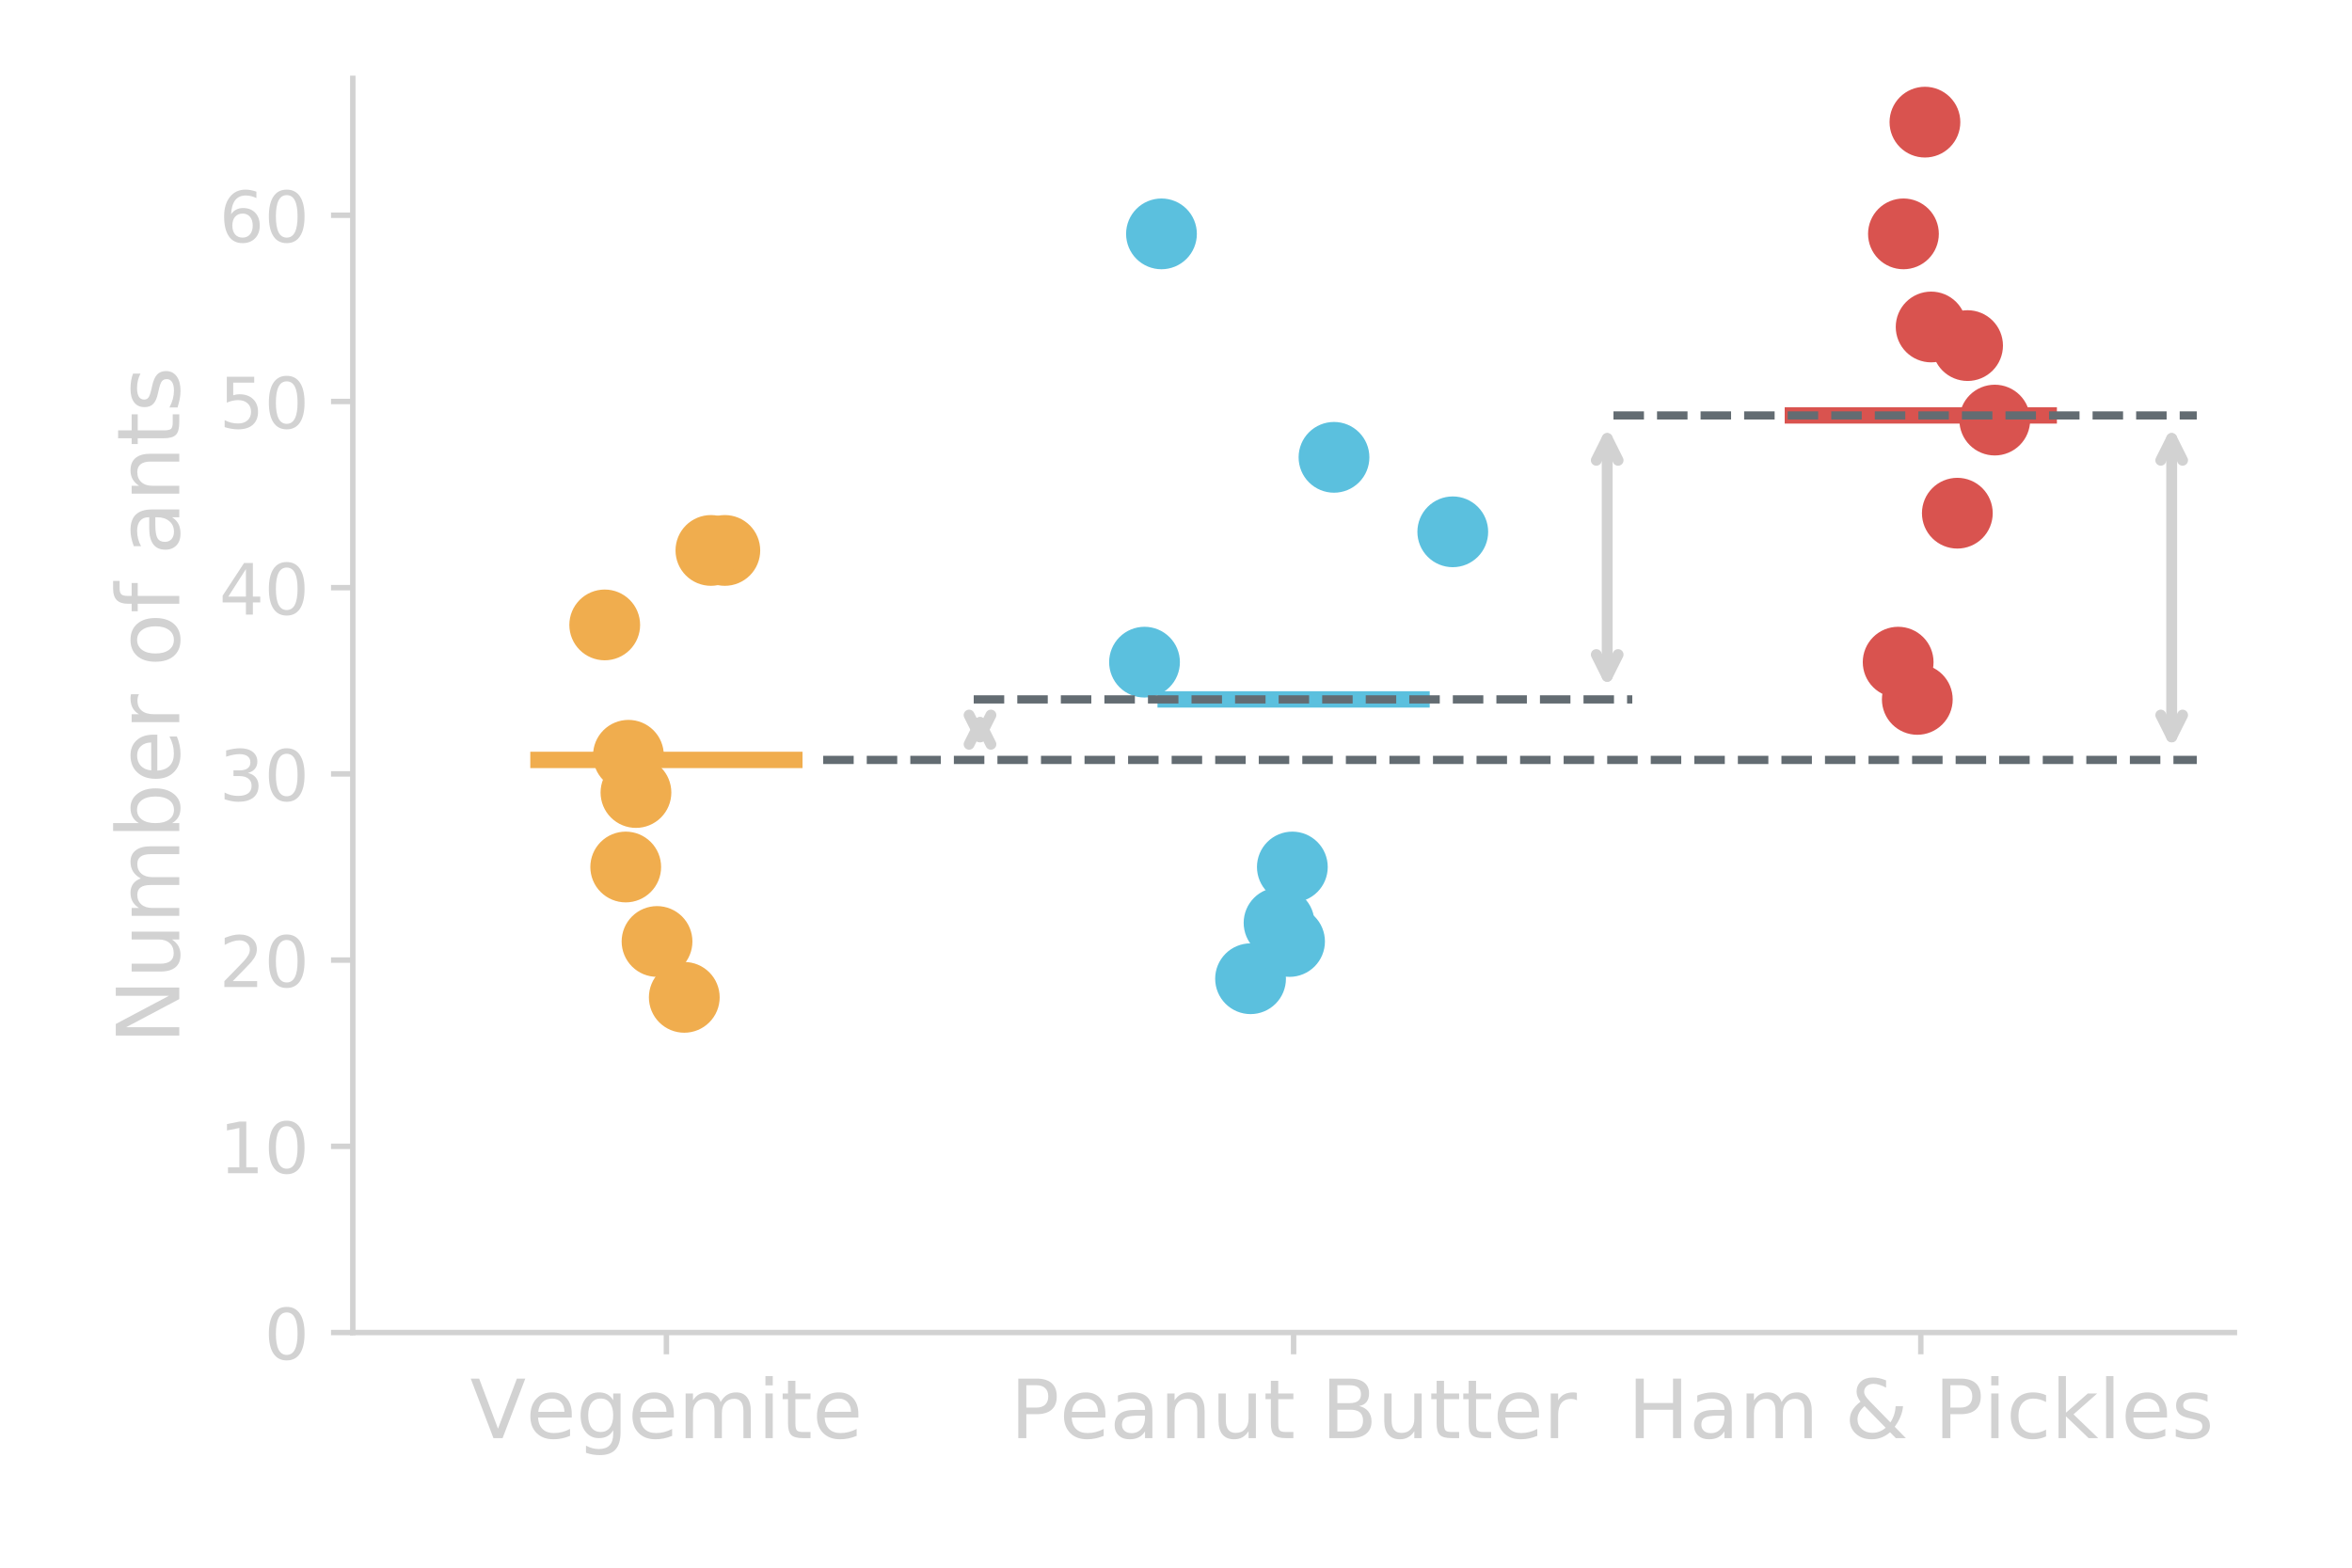
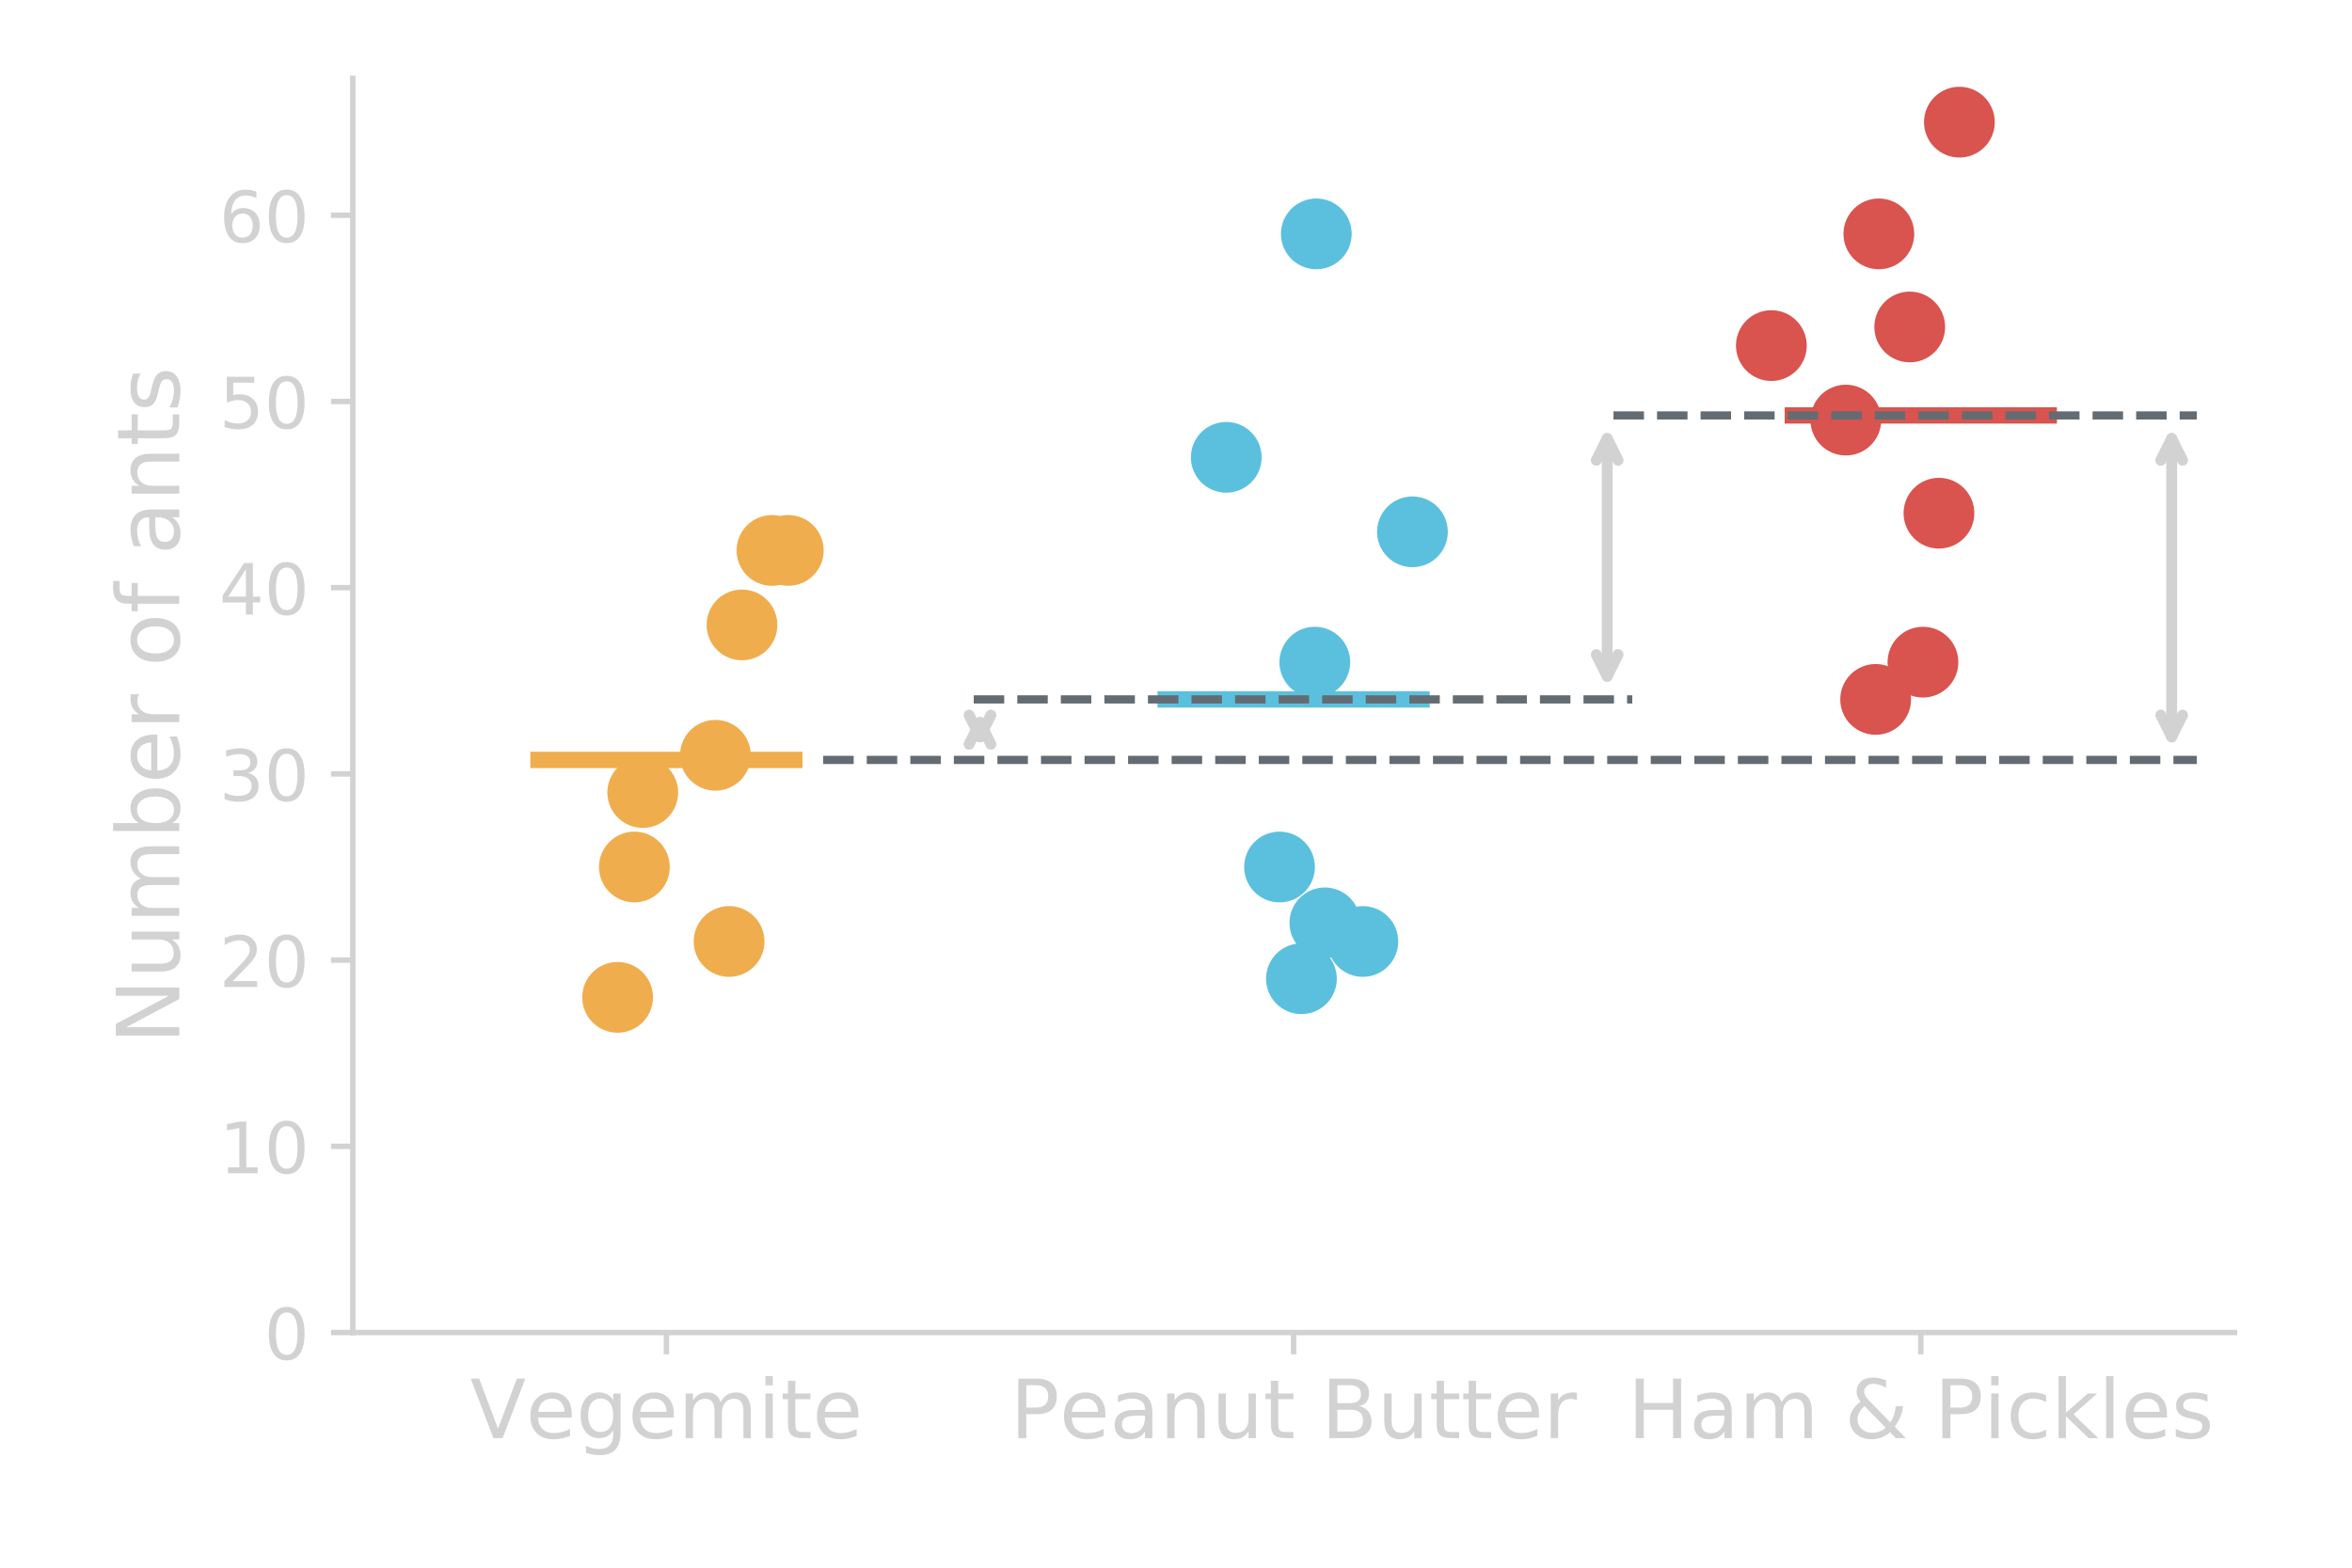
<svg xmlns="http://www.w3.org/2000/svg" xmlns:xlink="http://www.w3.org/1999/xlink" height="288pt" version="1.1" viewBox="0 0 432 288" width="432pt">
  <defs>
    <style type="text/css">
*{stroke-linecap:butt;stroke-linejoin:round;}
  </style>
  </defs>
  <g id="figure_1">
    <g id="patch_1">
      <path d="M 0 288  L 432 288  L 432 0  L 0 0  z " style="fill:none;" />
    </g>
    <g id="axes_1">
      <g id="patch_2">
        <path d="M 64.8 244.8  L 410.4 244.8  L 410.4 14.4  L 64.8 14.4  z " style="fill:none;" />
      </g>
      <g id="matplotlib.axis_1">
        <g id="xtick_1">
          <g id="line2d_1">
            <defs>
-               <path d="M 0 0  L 0 4  " id="m884d259390" style="stroke:#d2d2d2;" />
-             </defs>
-             <g>
-               <use style="fill:#d2d2d2;stroke:#d2d2d2;" x="122.4" xlink:href="#m884d259390" y="244.8" />
+               <path d="M 0 0  L 0 4  " id="m0ce3a9a6aa" style="stroke:#d2d2d2;" />
+             </defs>
+             <g>
+               <use style="fill:#d2d2d2;stroke:#d2d2d2;" x="122.4" xlink:href="#m0ce3a9a6aa" y="244.8" />
            </g>
          </g>
          <g id="text_1">
            <defs>
              <path d="M 28.609 0  L 0.781 72.906  L 11.078 72.906  L 34.188 11.531  L 57.328 72.906  L 67.578 72.906  L 39.797 0  z " id="DejaVuSans-56" />
              <path d="M 56.203 29.594  L 56.203 25.203  L 14.891 25.203  Q 15.484 15.922 20.484 11.062  Q 25.484 6.203 34.422 6.203  Q 39.594 6.203 44.453 7.469  Q 49.312 8.734 54.109 11.281  L 54.109 2.781  Q 49.266 0.734 44.188 -0.344  Q 39.109 -1.422 33.891 -1.422  Q 20.797 -1.422 13.156 6.188  Q 5.516 13.812 5.516 26.812  Q 5.516 40.234 12.766 48.109  Q 20.016 56 32.328 56  Q 43.359 56 49.781 48.891  Q 56.203 41.797 56.203 29.594  M 47.219 32.234  Q 47.125 39.594 43.094 43.984  Q 39.062 48.391 32.422 48.391  Q 24.906 48.391 20.391 44.141  Q 15.875 39.891 15.188 32.172  z " id="DejaVuSans-65" />
              <path d="M 45.406 27.984  Q 45.406 37.75 41.375 43.109  Q 37.359 48.484 30.078 48.484  Q 22.859 48.484 18.828 43.109  Q 14.797 37.75 14.797 27.984  Q 14.797 18.266 18.828 12.891  Q 22.859 7.516 30.078 7.516  Q 37.359 7.516 41.375 12.891  Q 45.406 18.266 45.406 27.984  M 54.391 6.781  Q 54.391 -7.172 48.188 -13.984  Q 42 -20.797 29.203 -20.797  Q 24.469 -20.797 20.266 -20.094  Q 16.062 -19.391 12.109 -17.922  L 12.109 -9.188  Q 16.062 -11.328 19.922 -12.344  Q 23.781 -13.375 27.781 -13.375  Q 36.625 -13.375 41.016 -8.766  Q 45.406 -4.156 45.406 5.172  L 45.406 9.625  Q 42.625 4.781 38.281 2.391  Q 33.938 0 27.875 0  Q 17.828 0 11.672 7.656  Q 5.516 15.328 5.516 27.984  Q 5.516 40.672 11.672 48.328  Q 17.828 56 27.875 56  Q 33.938 56 38.281 53.609  Q 42.625 51.219 45.406 46.391  L 45.406 54.688  L 54.391 54.688  z " id="DejaVuSans-67" />
              <path d="M 52 44.188  Q 55.375 50.25 60.062 53.125  Q 64.75 56 71.094 56  Q 79.641 56 84.281 50.016  Q 88.922 44.047 88.922 33.016  L 88.922 0  L 79.891 0  L 79.891 32.719  Q 79.891 40.578 77.094 44.375  Q 74.312 48.188 68.609 48.188  Q 61.625 48.188 57.562 43.547  Q 53.516 38.922 53.516 30.906  L 53.516 0  L 44.484 0  L 44.484 32.719  Q 44.484 40.625 41.703 44.406  Q 38.922 48.188 33.109 48.188  Q 26.219 48.188 22.156 43.531  Q 18.109 38.875 18.109 30.906  L 18.109 0  L 9.078 0  L 9.078 54.688  L 18.109 54.688  L 18.109 46.188  Q 21.188 51.219 25.484 53.609  Q 29.781 56 35.688 56  Q 41.656 56 45.828 52.969  Q 50 49.953 52 44.188  " id="DejaVuSans-6d" />
              <path d="M 9.422 54.688  L 18.406 54.688  L 18.406 0  L 9.422 0  z M 9.422 75.984  L 18.406 75.984  L 18.406 64.594  L 9.422 64.594  z " id="DejaVuSans-69" />
              <path d="M 18.312 70.219  L 18.312 54.688  L 36.812 54.688  L 36.812 47.703  L 18.312 47.703  L 18.312 18.016  Q 18.312 11.328 20.141 9.422  Q 21.969 7.516 27.594 7.516  L 36.812 7.516  L 36.812 0  L 27.594 0  Q 17.188 0 13.234 3.875  Q 9.281 7.766 9.281 18.016  L 9.281 47.703  L 2.688 47.703  L 2.688 54.688  L 9.281 54.688  L 9.281 70.219  z " id="DejaVuSans-74" />
            </defs>
            <g style="fill:#d2d2d2;" transform="translate(86.34258 264.1977)scale(0.15 -0.15)">
              <use xlink:href="#DejaVuSans-56" />
              <use x="68.299" xlink:href="#DejaVuSans-65" />
              <use x="129.822" xlink:href="#DejaVuSans-67" />
              <use x="193.299" xlink:href="#DejaVuSans-65" />
              <use x="254.822" xlink:href="#DejaVuSans-6d" />
              <use x="352.234" xlink:href="#DejaVuSans-69" />
              <use x="380.018" xlink:href="#DejaVuSans-74" />
              <use x="419.227" xlink:href="#DejaVuSans-65" />
            </g>
          </g>
        </g>
        <g id="xtick_2">
          <g id="line2d_2">
            <g>
-               <use style="fill:#d2d2d2;stroke:#d2d2d2;" x="237.6" xlink:href="#m884d259390" y="244.8" />
+               <use style="fill:#d2d2d2;stroke:#d2d2d2;" x="237.6" xlink:href="#m0ce3a9a6aa" y="244.8" />
            </g>
          </g>
          <g id="text_2">
            <defs>
              <path d="M 19.672 64.797  L 19.672 37.406  L 32.078 37.406  Q 38.969 37.406 42.719 40.969  Q 46.484 44.531 46.484 51.125  Q 46.484 57.672 42.719 61.234  Q 38.969 64.797 32.078 64.797  z M 9.812 72.906  L 32.078 72.906  Q 44.344 72.906 50.609 67.359  Q 56.891 61.812 56.891 51.125  Q 56.891 40.328 50.609 34.812  Q 44.344 29.297 32.078 29.297  L 19.672 29.297  L 19.672 0  L 9.812 0  z " id="DejaVuSans-50" />
              <path d="M 34.281 27.484  Q 23.391 27.484 19.188 25  Q 14.984 22.516 14.984 16.5  Q 14.984 11.719 18.141 8.906  Q 21.297 6.109 26.703 6.109  Q 34.188 6.109 38.703 11.406  Q 43.219 16.703 43.219 25.484  L 43.219 27.484  z M 52.203 31.203  L 52.203 0  L 43.219 0  L 43.219 8.297  Q 40.141 3.328 35.547 0.953  Q 30.953 -1.422 24.312 -1.422  Q 15.922 -1.422 10.953 3.297  Q 6 8.016 6 15.922  Q 6 25.141 12.172 29.828  Q 18.359 34.516 30.609 34.516  L 43.219 34.516  L 43.219 35.406  Q 43.219 41.609 39.141 45  Q 35.062 48.391 27.688 48.391  Q 23 48.391 18.547 47.266  Q 14.109 46.141 10.016 43.891  L 10.016 52.203  Q 14.938 54.109 19.578 55.047  Q 24.219 56 28.609 56  Q 40.484 56 46.344 49.844  Q 52.203 43.703 52.203 31.203  " id="DejaVuSans-61" />
              <path d="M 54.891 33.016  L 54.891 0  L 45.906 0  L 45.906 32.719  Q 45.906 40.484 42.875 44.328  Q 39.844 48.188 33.797 48.188  Q 26.516 48.188 22.312 43.547  Q 18.109 38.922 18.109 30.906  L 18.109 0  L 9.078 0  L 9.078 54.688  L 18.109 54.688  L 18.109 46.188  Q 21.344 51.125 25.703 53.562  Q 30.078 56 35.797 56  Q 45.219 56 50.047 50.172  Q 54.891 44.344 54.891 33.016  " id="DejaVuSans-6e" />
              <path d="M 8.5 21.578  L 8.5 54.688  L 17.484 54.688  L 17.484 21.922  Q 17.484 14.156 20.5 10.266  Q 23.531 6.391 29.594 6.391  Q 36.859 6.391 41.078 11.031  Q 45.312 15.672 45.312 23.688  L 45.312 54.688  L 54.297 54.688  L 54.297 0  L 45.312 0  L 45.312 8.406  Q 42.047 3.422 37.719 1  Q 33.406 -1.422 27.688 -1.422  Q 18.266 -1.422 13.375 4.438  Q 8.5 10.297 8.5 21.578  M 31.109 56  z " id="DejaVuSans-75" />
              <path id="DejaVuSans-20" />
              <path d="M 19.672 34.812  L 19.672 8.109  L 35.5 8.109  Q 43.453 8.109 47.281 11.406  Q 51.125 14.703 51.125 21.484  Q 51.125 28.328 47.281 31.562  Q 43.453 34.812 35.5 34.812  z M 19.672 64.797  L 19.672 42.828  L 34.281 42.828  Q 41.5 42.828 45.031 45.531  Q 48.578 48.25 48.578 53.812  Q 48.578 59.328 45.031 62.062  Q 41.5 64.797 34.281 64.797  z M 9.812 72.906  L 35.016 72.906  Q 46.297 72.906 52.391 68.219  Q 58.5 63.531 58.5 54.891  Q 58.5 48.188 55.375 44.234  Q 52.25 40.281 46.188 39.312  Q 53.469 37.75 57.5 32.781  Q 61.531 27.828 61.531 20.406  Q 61.531 10.641 54.891 5.312  Q 48.25 0 35.984 0  L 9.812 0  z " id="DejaVuSans-42" />
              <path d="M 41.109 46.297  Q 39.594 47.172 37.812 47.578  Q 36.031 48 33.891 48  Q 26.266 48 22.188 43.047  Q 18.109 38.094 18.109 28.812  L 18.109 0  L 9.078 0  L 9.078 54.688  L 18.109 54.688  L 18.109 46.188  Q 20.953 51.172 25.484 53.578  Q 30.031 56 36.531 56  Q 37.453 56 38.578 55.875  Q 39.703 55.766 41.062 55.516  z " id="DejaVuSans-72" />
            </defs>
            <g style="fill:#d2d2d2;" transform="translate(185.5629 264.1977)scale(0.15 -0.15)">
              <use xlink:href="#DejaVuSans-50" />
              <use x="60.256" xlink:href="#DejaVuSans-65" />
              <use x="121.779" xlink:href="#DejaVuSans-61" />
              <use x="183.059" xlink:href="#DejaVuSans-6e" />
              <use x="246.438" xlink:href="#DejaVuSans-75" />
              <use x="309.816" xlink:href="#DejaVuSans-74" />
              <use x="349.025" xlink:href="#DejaVuSans-20" />
              <use x="380.812" xlink:href="#DejaVuSans-42" />
              <use x="449.416" xlink:href="#DejaVuSans-75" />
              <use x="512.795" xlink:href="#DejaVuSans-74" />
              <use x="552.004" xlink:href="#DejaVuSans-74" />
              <use x="591.213" xlink:href="#DejaVuSans-65" />
              <use x="652.736" xlink:href="#DejaVuSans-72" />
            </g>
          </g>
        </g>
        <g id="xtick_3">
          <g id="line2d_3">
            <g>
-               <use style="fill:#d2d2d2;stroke:#d2d2d2;" x="352.8" xlink:href="#m884d259390" y="244.8" />
+               <use style="fill:#d2d2d2;stroke:#d2d2d2;" x="352.8" xlink:href="#m0ce3a9a6aa" y="244.8" />
            </g>
          </g>
          <g id="text_3">
            <defs>
              <path d="M 9.812 72.906  L 19.672 72.906  L 19.672 43.016  L 55.516 43.016  L 55.516 72.906  L 65.375 72.906  L 65.375 0  L 55.516 0  L 55.516 34.719  L 19.672 34.719  L 19.672 0  L 9.812 0  z " id="DejaVuSans-48" />
              <path d="M 24.312 39.203  Q 19.875 35.25 17.797 31.312  Q 15.719 27.391 15.719 23.094  Q 15.719 15.969 20.891 11.234  Q 26.078 6.5 33.891 6.5  Q 38.531 6.5 42.578 8.031  Q 46.625 9.578 50.203 12.703  z M 31.203 44.672  L 56 19.281  Q 58.891 23.641 60.5 28.594  Q 62.109 33.547 62.406 39.109  L 71.484 39.109  Q 70.906 32.672 68.359 26.359  Q 65.828 20.062 61.281 13.922  L 74.906 0  L 62.594 0  L 55.609 7.172  Q 50.531 2.828 44.969 0.703  Q 39.406 -1.422 33.016 -1.422  Q 21.234 -1.422 13.766 5.297  Q 6.297 12.016 6.297 22.516  Q 6.297 28.766 9.562 34.25  Q 12.844 39.75 19.391 44.578  Q 17.047 47.656 15.812 50.703  Q 14.594 53.766 14.594 56.688  Q 14.594 64.594 20.016 69.406  Q 25.438 74.219 34.422 74.219  Q 38.484 74.219 42.5 73.344  Q 46.531 72.469 50.688 70.703  L 50.688 61.812  Q 46.438 64.109 42.578 65.297  Q 38.719 66.5 35.406 66.5  Q 30.281 66.5 27.078 63.781  Q 23.875 61.078 23.875 56.781  Q 23.875 54.297 25.312 51.781  Q 26.766 49.266 31.203 44.672  " id="DejaVuSans-26" />
              <path d="M 48.781 52.594  L 48.781 44.188  Q 44.969 46.297 41.141 47.344  Q 37.312 48.391 33.406 48.391  Q 24.656 48.391 19.812 42.844  Q 14.984 37.312 14.984 27.297  Q 14.984 17.281 19.812 11.734  Q 24.656 6.203 33.406 6.203  Q 37.312 6.203 41.141 7.25  Q 44.969 8.297 48.781 10.406  L 48.781 2.094  Q 45.016 0.344 40.984 -0.531  Q 36.969 -1.422 32.422 -1.422  Q 20.062 -1.422 12.781 6.344  Q 5.516 14.109 5.516 27.297  Q 5.516 40.672 12.859 48.328  Q 20.219 56 33.016 56  Q 37.156 56 41.109 55.141  Q 45.062 54.297 48.781 52.594  " id="DejaVuSans-63" />
              <path d="M 9.078 75.984  L 18.109 75.984  L 18.109 31.109  L 44.922 54.688  L 56.391 54.688  L 27.391 29.109  L 57.625 0  L 45.906 0  L 18.109 26.703  L 18.109 0  L 9.078 0  z " id="DejaVuSans-6b" />
              <path d="M 9.422 75.984  L 18.406 75.984  L 18.406 0  L 9.422 0  z " id="DejaVuSans-6c" />
              <path d="M 44.281 53.078  L 44.281 44.578  Q 40.484 46.531 36.375 47.5  Q 32.281 48.484 27.875 48.484  Q 21.188 48.484 17.844 46.438  Q 14.5 44.391 14.5 40.281  Q 14.5 37.156 16.891 35.375  Q 19.281 33.594 26.516 31.984  L 29.594 31.297  Q 39.156 29.25 43.188 25.516  Q 47.219 21.781 47.219 15.094  Q 47.219 7.469 41.188 3.016  Q 35.156 -1.422 24.609 -1.422  Q 20.219 -1.422 15.453 -0.562  Q 10.688 0.297 5.422 2  L 5.422 11.281  Q 10.406 8.688 15.234 7.391  Q 20.062 6.109 24.812 6.109  Q 31.156 6.109 34.562 8.281  Q 37.984 10.453 37.984 14.406  Q 37.984 18.062 35.516 20.016  Q 33.062 21.969 24.703 23.781  L 21.578 24.516  Q 13.234 26.266 9.516 29.906  Q 5.812 33.547 5.812 39.891  Q 5.812 47.609 11.281 51.797  Q 16.75 56 26.812 56  Q 31.781 56 36.172 55.266  Q 40.578 54.547 44.281 53.078  " id="DejaVuSans-73" />
            </defs>
            <g style="fill:#d2d2d2;" transform="translate(298.9664 264.1977)scale(0.15 -0.15)">
              <use xlink:href="#DejaVuSans-48" />
              <use x="75.195" xlink:href="#DejaVuSans-61" />
              <use x="136.475" xlink:href="#DejaVuSans-6d" />
              <use x="233.887" xlink:href="#DejaVuSans-20" />
              <use x="265.674" xlink:href="#DejaVuSans-26" />
              <use x="343.652" xlink:href="#DejaVuSans-20" />
              <use x="375.439" xlink:href="#DejaVuSans-50" />
              <use x="435.711" xlink:href="#DejaVuSans-69" />
              <use x="463.494" xlink:href="#DejaVuSans-63" />
              <use x="518.475" xlink:href="#DejaVuSans-6b" />
              <use x="576.385" xlink:href="#DejaVuSans-6c" />
              <use x="604.168" xlink:href="#DejaVuSans-65" />
              <use x="665.691" xlink:href="#DejaVuSans-73" />
            </g>
          </g>
        </g>
      </g>
      <g id="matplotlib.axis_2">
        <g id="ytick_1">
          <g id="line2d_4">
            <defs>
-               <path d="M 0 0  L -4 0  " id="mb34f794aed" style="stroke:#d2d2d2;" />
-             </defs>
-             <g>
-               <use style="fill:#d2d2d2;stroke:#d2d2d2;" x="64.8" xlink:href="#mb34f794aed" y="244.8" />
+               <path d="M 0 0  L -4 0  " id="m0dd950e98b" style="stroke:#d2d2d2;" />
+             </defs>
+             <g>
+               <use style="fill:#d2d2d2;stroke:#d2d2d2;" x="64.8" xlink:href="#m0dd950e98b" y="244.8" />
            </g>
          </g>
          <g id="text_4">
            <defs>
              <path d="M 31.781 66.406  Q 24.172 66.406 20.328 58.906  Q 16.5 51.422 16.5 36.375  Q 16.5 21.391 20.328 13.891  Q 24.172 6.391 31.781 6.391  Q 39.453 6.391 43.281 13.891  Q 47.125 21.391 47.125 36.375  Q 47.125 51.422 43.281 58.906  Q 39.453 66.406 31.781 66.406  M 31.781 74.219  Q 44.047 74.219 50.516 64.516  Q 56.984 54.828 56.984 36.375  Q 56.984 17.969 50.516 8.266  Q 44.047 -1.422 31.781 -1.422  Q 19.531 -1.422 13.062 8.266  Q 6.594 17.969 6.594 36.375  Q 6.594 54.828 13.062 64.516  Q 19.531 74.219 31.781 74.219  " id="DejaVuSans-30" />
            </defs>
            <g style="fill:#d2d2d2;" transform="translate(48.52875 249.739)scale(0.13 -0.13)">
              <use xlink:href="#DejaVuSans-30" />
            </g>
          </g>
        </g>
        <g id="ytick_2">
          <g id="line2d_5">
            <g>
-               <use style="fill:#d2d2d2;stroke:#d2d2d2;" x="64.8" xlink:href="#mb34f794aed" y="210.591" />
+               <use style="fill:#d2d2d2;stroke:#d2d2d2;" x="64.8" xlink:href="#m0dd950e98b" y="210.591" />
            </g>
          </g>
          <g id="text_5">
            <defs>
              <path d="M 12.406 8.297  L 28.516 8.297  L 28.516 63.922  L 10.984 60.406  L 10.984 69.391  L 28.422 72.906  L 38.281 72.906  L 38.281 8.297  L 54.391 8.297  L 54.391 0  L 12.406 0  z " id="DejaVuSans-31" />
            </defs>
            <g style="fill:#d2d2d2;" transform="translate(40.2575 215.5296)scale(0.13 -0.13)">
              <use xlink:href="#DejaVuSans-31" />
              <use x="63.623" xlink:href="#DejaVuSans-30" />
            </g>
          </g>
        </g>
        <g id="ytick_3">
          <g id="line2d_6">
            <g>
-               <use style="fill:#d2d2d2;stroke:#d2d2d2;" x="64.8" xlink:href="#mb34f794aed" y="176.381" />
+               <use style="fill:#d2d2d2;stroke:#d2d2d2;" x="64.8" xlink:href="#m0dd950e98b" y="176.381" />
            </g>
          </g>
          <g id="text_6">
            <defs>
              <path d="M 19.188 8.297  L 53.609 8.297  L 53.609 0  L 7.328 0  L 7.328 8.297  Q 12.938 14.109 22.625 23.891  Q 32.328 33.688 34.812 36.531  Q 39.547 41.844 41.422 45.531  Q 43.312 49.219 43.312 52.781  Q 43.312 58.594 39.234 62.25  Q 35.156 65.922 28.609 65.922  Q 23.969 65.922 18.812 64.312  Q 13.672 62.703 7.812 59.422  L 7.812 69.391  Q 13.766 71.781 18.938 73  Q 24.125 74.219 28.422 74.219  Q 39.75 74.219 46.484 68.547  Q 53.219 62.891 53.219 53.422  Q 53.219 48.922 51.531 44.891  Q 49.859 40.875 45.406 35.406  Q 44.188 33.984 37.641 27.219  Q 31.109 20.453 19.188 8.297  " id="DejaVuSans-32" />
            </defs>
            <g style="fill:#d2d2d2;" transform="translate(40.2575 181.3203)scale(0.13 -0.13)">
              <use xlink:href="#DejaVuSans-32" />
              <use x="63.623" xlink:href="#DejaVuSans-30" />
            </g>
          </g>
        </g>
        <g id="ytick_4">
          <g id="line2d_7">
            <g>
-               <use style="fill:#d2d2d2;stroke:#d2d2d2;" x="64.8" xlink:href="#mb34f794aed" y="142.172" />
+               <use style="fill:#d2d2d2;stroke:#d2d2d2;" x="64.8" xlink:href="#m0dd950e98b" y="142.172" />
            </g>
          </g>
          <g id="text_7">
            <defs>
              <path d="M 40.578 39.312  Q 47.656 37.797 51.625 33  Q 55.609 28.219 55.609 21.188  Q 55.609 10.406 48.188 4.484  Q 40.766 -1.422 27.094 -1.422  Q 22.516 -1.422 17.656 -0.516  Q 12.797 0.391 7.625 2.203  L 7.625 11.719  Q 11.719 9.328 16.594 8.109  Q 21.484 6.891 26.812 6.891  Q 36.078 6.891 40.938 10.547  Q 45.797 14.203 45.797 21.188  Q 45.797 27.641 41.281 31.266  Q 36.766 34.906 28.719 34.906  L 20.219 34.906  L 20.219 43.016  L 29.109 43.016  Q 36.375 43.016 40.234 45.922  Q 44.094 48.828 44.094 54.297  Q 44.094 59.906 40.109 62.906  Q 36.141 65.922 28.719 65.922  Q 24.656 65.922 20.016 65.031  Q 15.375 64.156 9.812 62.312  L 9.812 71.094  Q 15.438 72.656 20.344 73.438  Q 25.25 74.219 29.594 74.219  Q 40.828 74.219 47.359 69.109  Q 53.906 64.016 53.906 55.328  Q 53.906 49.266 50.438 45.094  Q 46.969 40.922 40.578 39.312  " id="DejaVuSans-33" />
            </defs>
            <g style="fill:#d2d2d2;" transform="translate(40.2575 147.1109)scale(0.13 -0.13)">
              <use xlink:href="#DejaVuSans-33" />
              <use x="63.623" xlink:href="#DejaVuSans-30" />
            </g>
          </g>
        </g>
        <g id="ytick_5">
          <g id="line2d_8">
            <g>
-               <use style="fill:#d2d2d2;stroke:#d2d2d2;" x="64.8" xlink:href="#mb34f794aed" y="107.963" />
+               <use style="fill:#d2d2d2;stroke:#d2d2d2;" x="64.8" xlink:href="#m0dd950e98b" y="107.963" />
            </g>
          </g>
          <g id="text_8">
            <defs>
              <path d="M 37.797 64.312  L 12.891 25.391  L 37.797 25.391  z M 35.203 72.906  L 47.609 72.906  L 47.609 25.391  L 58.016 25.391  L 58.016 17.188  L 47.609 17.188  L 47.609 0  L 37.797 0  L 37.797 17.188  L 4.891 17.188  L 4.891 26.703  z " id="DejaVuSans-34" />
            </defs>
            <g style="fill:#d2d2d2;" transform="translate(40.2575 112.9016)scale(0.13 -0.13)">
              <use xlink:href="#DejaVuSans-34" />
              <use x="63.623" xlink:href="#DejaVuSans-30" />
            </g>
          </g>
        </g>
        <g id="ytick_6">
          <g id="line2d_9">
            <g>
-               <use style="fill:#d2d2d2;stroke:#d2d2d2;" x="64.8" xlink:href="#mb34f794aed" y="73.753" />
+               <use style="fill:#d2d2d2;stroke:#d2d2d2;" x="64.8" xlink:href="#m0dd950e98b" y="73.753" />
            </g>
          </g>
          <g id="text_9">
            <defs>
              <path d="M 10.797 72.906  L 49.516 72.906  L 49.516 64.594  L 19.828 64.594  L 19.828 46.734  Q 21.969 47.469 24.109 47.828  Q 26.266 48.188 28.422 48.188  Q 40.625 48.188 47.75 41.5  Q 54.891 34.812 54.891 23.391  Q 54.891 11.625 47.562 5.094  Q 40.234 -1.422 26.906 -1.422  Q 22.312 -1.422 17.547 -0.641  Q 12.797 0.141 7.719 1.703  L 7.719 11.625  Q 12.109 9.234 16.797 8.062  Q 21.484 6.891 26.703 6.891  Q 35.156 6.891 40.078 11.328  Q 45.016 15.766 45.016 23.391  Q 45.016 31 40.078 35.438  Q 35.156 39.891 26.703 39.891  Q 22.75 39.891 18.812 39.016  Q 14.891 38.141 10.797 36.281  z " id="DejaVuSans-35" />
            </defs>
            <g style="fill:#d2d2d2;" transform="translate(40.2575 78.69221)scale(0.13 -0.13)">
              <use xlink:href="#DejaVuSans-35" />
              <use x="63.623" xlink:href="#DejaVuSans-30" />
            </g>
          </g>
        </g>
        <g id="ytick_7">
          <g id="line2d_10">
            <g>
-               <use style="fill:#d2d2d2;stroke:#d2d2d2;" x="64.8" xlink:href="#mb34f794aed" y="39.544" />
+               <use style="fill:#d2d2d2;stroke:#d2d2d2;" x="64.8" xlink:href="#m0dd950e98b" y="39.544" />
            </g>
          </g>
          <g id="text_10">
            <defs>
              <path d="M 33.016 40.375  Q 26.375 40.375 22.484 35.828  Q 18.609 31.297 18.609 23.391  Q 18.609 15.531 22.484 10.953  Q 26.375 6.391 33.016 6.391  Q 39.656 6.391 43.531 10.953  Q 47.406 15.531 47.406 23.391  Q 47.406 31.297 43.531 35.828  Q 39.656 40.375 33.016 40.375  M 52.594 71.297  L 52.594 62.312  Q 48.875 64.062 45.094 64.984  Q 41.312 65.922 37.594 65.922  Q 27.828 65.922 22.672 59.328  Q 17.531 52.734 16.797 39.406  Q 19.672 43.656 24.016 45.922  Q 28.375 48.188 33.594 48.188  Q 44.578 48.188 50.953 41.516  Q 57.328 34.859 57.328 23.391  Q 57.328 12.156 50.688 5.359  Q 44.047 -1.422 33.016 -1.422  Q 20.359 -1.422 13.672 8.266  Q 6.984 17.969 6.984 36.375  Q 6.984 53.656 15.188 63.938  Q 23.391 74.219 37.203 74.219  Q 40.922 74.219 44.703 73.484  Q 48.484 72.75 52.594 71.297  " id="DejaVuSans-36" />
            </defs>
            <g style="fill:#d2d2d2;" transform="translate(40.2575 44.48286)scale(0.13 -0.13)">
              <use xlink:href="#DejaVuSans-36" />
              <use x="63.623" xlink:href="#DejaVuSans-30" />
            </g>
          </g>
        </g>
        <g id="text_11">
          <defs>
            <path d="M 9.812 72.906  L 23.094 72.906  L 55.422 11.922  L 55.422 72.906  L 64.984 72.906  L 64.984 0  L 51.703 0  L 19.391 60.984  L 19.391 0  L 9.812 0  z " id="DejaVuSans-4e" />
            <path d="M 48.688 27.297  Q 48.688 37.203 44.609 42.844  Q 40.531 48.484 33.406 48.484  Q 26.266 48.484 22.188 42.844  Q 18.109 37.203 18.109 27.297  Q 18.109 17.391 22.188 11.75  Q 26.266 6.109 33.406 6.109  Q 40.531 6.109 44.609 11.75  Q 48.688 17.391 48.688 27.297  M 18.109 46.391  Q 20.953 51.266 25.266 53.625  Q 29.594 56 35.594 56  Q 45.562 56 51.781 48.094  Q 58.016 40.188 58.016 27.297  Q 58.016 14.406 51.781 6.484  Q 45.562 -1.422 35.594 -1.422  Q 29.594 -1.422 25.266 0.953  Q 20.953 3.328 18.109 8.203  L 18.109 0  L 9.078 0  L 9.078 75.984  L 18.109 75.984  z " id="DejaVuSans-62" />
            <path d="M 30.609 48.391  Q 23.391 48.391 19.188 42.75  Q 14.984 37.109 14.984 27.297  Q 14.984 17.484 19.156 11.844  Q 23.344 6.203 30.609 6.203  Q 37.797 6.203 41.984 11.859  Q 46.188 17.531 46.188 27.297  Q 46.188 37.016 41.984 42.703  Q 37.797 48.391 30.609 48.391  M 30.609 56  Q 42.328 56 49.016 48.375  Q 55.719 40.766 55.719 27.297  Q 55.719 13.875 49.016 6.219  Q 42.328 -1.422 30.609 -1.422  Q 18.844 -1.422 12.172 6.219  Q 5.516 13.875 5.516 27.297  Q 5.516 40.766 12.172 48.375  Q 18.844 56 30.609 56  " id="DejaVuSans-6f" />
            <path d="M 37.109 75.984  L 37.109 68.5  L 28.516 68.5  Q 23.688 68.5 21.797 66.547  Q 19.922 64.594 19.922 59.516  L 19.922 54.688  L 34.719 54.688  L 34.719 47.703  L 19.922 47.703  L 19.922 0  L 10.891 0  L 10.891 47.703  L 2.297 47.703  L 2.297 54.688  L 10.891 54.688  L 10.891 58.5  Q 10.891 67.625 15.141 71.797  Q 19.391 75.984 28.609 75.984  z " id="DejaVuSans-66" />
          </defs>
          <g style="fill:#d2d2d2;" transform="translate(32.93 191.81)rotate(-90)scale(0.16 -0.16)">
            <use xlink:href="#DejaVuSans-4e" />
            <use x="74.805" xlink:href="#DejaVuSans-75" />
            <use x="138.184" xlink:href="#DejaVuSans-6d" />
            <use x="235.596" xlink:href="#DejaVuSans-62" />
            <use x="299.072" xlink:href="#DejaVuSans-65" />
            <use x="360.596" xlink:href="#DejaVuSans-72" />
            <use x="401.709" xlink:href="#DejaVuSans-20" />
            <use x="433.496" xlink:href="#DejaVuSans-6f" />
            <use x="494.678" xlink:href="#DejaVuSans-66" />
            <use x="529.883" xlink:href="#DejaVuSans-20" />
            <use x="561.67" xlink:href="#DejaVuSans-61" />
            <use x="622.949" xlink:href="#DejaVuSans-6e" />
            <use x="686.328" xlink:href="#DejaVuSans-74" />
            <use x="725.537" xlink:href="#DejaVuSans-73" />
          </g>
        </g>
      </g>
      <g id="line2d_11">
        <defs>
-           <path d="M 0 6  C 1.591 6 3.117 5.368 4.243 4.243  C 5.368 3.117 6 1.591 6 0  C 6 -1.591 5.368 -3.117 4.243 -4.243  C 3.117 -5.368 1.591 -6 0 -6  C -1.591 -6 -3.117 -5.368 -4.243 -4.243  C -5.368 -3.117 -6 -1.591 -6 0  C -6 1.591 -5.368 3.117 -4.243 4.243  C -3.117 5.368 -1.591 6 0 6  z " id="m1e60457a5b" style="stroke:#f0ad4e;" />
-         </defs>
-         <g clip-path="url(#pd36582971c)">
-           <use style="fill:#f0ad4e;stroke:#f0ad4e;" x="125.685" xlink:href="#m1e60457a5b" y="183.223" />
-           <use style="fill:#f0ad4e;stroke:#f0ad4e;" x="116.807" xlink:href="#m1e60457a5b" y="145.593" />
-           <use style="fill:#f0ad4e;stroke:#f0ad4e;" x="133.132" xlink:href="#m1e60457a5b" y="101.121" />
-           <use style="fill:#f0ad4e;stroke:#f0ad4e;" x="130.575" xlink:href="#m1e60457a5b" y="101.121" />
-           <use style="fill:#f0ad4e;stroke:#f0ad4e;" x="115.426" xlink:href="#m1e60457a5b" y="138.751" />
-           <use style="fill:#f0ad4e;stroke:#f0ad4e;" x="120.679" xlink:href="#m1e60457a5b" y="172.96" />
-           <use style="fill:#f0ad4e;stroke:#f0ad4e;" x="111.072" xlink:href="#m1e60457a5b" y="114.804" />
-           <use style="fill:#f0ad4e;stroke:#f0ad4e;" x="114.929" xlink:href="#m1e60457a5b" y="159.277" />
+           <path d="M 0 6  C 1.591 6 3.117 5.368 4.243 4.243  C 5.368 3.117 6 1.591 6 0  C 6 -1.591 5.368 -3.117 4.243 -4.243  C 3.117 -5.368 1.591 -6 0 -6  C -1.591 -6 -3.117 -5.368 -4.243 -4.243  C -5.368 -3.117 -6 -1.591 -6 0  C -6 1.591 -5.368 3.117 -4.243 4.243  C -3.117 5.368 -1.591 6 0 6  z " id="m46aa230cf6" style="stroke:#f0ad4e;" />
+         </defs>
+         <g clip-path="url(#p13dcee9fdb)">
+           <use style="fill:#f0ad4e;stroke:#f0ad4e;" x="113.437" xlink:href="#m46aa230cf6" y="183.223" />
+           <use style="fill:#f0ad4e;stroke:#f0ad4e;" x="118.056" xlink:href="#m46aa230cf6" y="145.593" />
+           <use style="fill:#f0ad4e;stroke:#f0ad4e;" x="144.79" xlink:href="#m46aa230cf6" y="101.121" />
+           <use style="fill:#f0ad4e;stroke:#f0ad4e;" x="141.786" xlink:href="#m46aa230cf6" y="101.121" />
+           <use style="fill:#f0ad4e;stroke:#f0ad4e;" x="131.401" xlink:href="#m46aa230cf6" y="138.751" />
+           <use style="fill:#f0ad4e;stroke:#f0ad4e;" x="133.915" xlink:href="#m46aa230cf6" y="172.96" />
+           <use style="fill:#f0ad4e;stroke:#f0ad4e;" x="136.282" xlink:href="#m46aa230cf6" y="114.804" />
+           <use style="fill:#f0ad4e;stroke:#f0ad4e;" x="116.519" xlink:href="#m46aa230cf6" y="159.277" />
        </g>
      </g>
      <g id="line2d_12">
        <defs>
-           <path d="M 25 0  L -25 -0  " id="mf022d4f4c1" style="stroke:#f0ad4e;stroke-width:3;" />
-         </defs>
-         <g clip-path="url(#pd36582971c)">
-           <use style="fill:#f0ad4e;stroke:#f0ad4e;stroke-width:3;" x="122.4" xlink:href="#mf022d4f4c1" y="139.606" />
+           <path d="M 25 0  L -25 -0  " id="mf78d46e891" style="stroke:#f0ad4e;stroke-width:3;" />
+         </defs>
+         <g clip-path="url(#p13dcee9fdb)">
+           <use style="fill:#f0ad4e;stroke:#f0ad4e;stroke-width:3;" x="122.4" xlink:href="#mf78d46e891" y="139.606" />
        </g>
      </g>
      <g id="line2d_13">
        <defs>
-           <path d="M 0 6  C 1.591 6 3.117 5.368 4.243 4.243  C 5.368 3.117 6 1.591 6 0  C 6 -1.591 5.368 -3.117 4.243 -4.243  C 3.117 -5.368 1.591 -6 0 -6  C -1.591 -6 -3.117 -5.368 -4.243 -4.243  C -5.368 -3.117 -6 -1.591 -6 0  C -6 1.591 -5.368 3.117 -4.243 4.243  C -3.117 5.368 -1.591 6 0 6  z " id="md58d012219" style="stroke:#5bc0de;" />
-         </defs>
-         <g clip-path="url(#pd36582971c)">
-           <use style="fill:#5bc0de;stroke:#5bc0de;" x="266.836" xlink:href="#md58d012219" y="97.7" />
-           <use style="fill:#5bc0de;stroke:#5bc0de;" x="213.332" xlink:href="#md58d012219" y="42.965" />
-           <use style="fill:#5bc0de;stroke:#5bc0de;" x="234.929" xlink:href="#md58d012219" y="169.539" />
-           <use style="fill:#5bc0de;stroke:#5bc0de;" x="237.371" xlink:href="#md58d012219" y="159.277" />
-           <use style="fill:#5bc0de;stroke:#5bc0de;" x="210.217" xlink:href="#md58d012219" y="121.646" />
-           <use style="fill:#5bc0de;stroke:#5bc0de;" x="245.019" xlink:href="#md58d012219" y="84.016" />
-           <use style="fill:#5bc0de;stroke:#5bc0de;" x="229.694" xlink:href="#md58d012219" y="179.802" />
-           <use style="fill:#5bc0de;stroke:#5bc0de;" x="236.856" xlink:href="#md58d012219" y="172.96" />
+           <path d="M 0 6  C 1.591 6 3.117 5.368 4.243 4.243  C 5.368 3.117 6 1.591 6 0  C 6 -1.591 5.368 -3.117 4.243 -4.243  C 3.117 -5.368 1.591 -6 0 -6  C -1.591 -6 -3.117 -5.368 -4.243 -4.243  C -5.368 -3.117 -6 -1.591 -6 0  C -6 1.591 -5.368 3.117 -4.243 4.243  C -3.117 5.368 -1.591 6 0 6  z " id="m46c2a72b1c" style="stroke:#5bc0de;" />
+         </defs>
+         <g clip-path="url(#p13dcee9fdb)">
+           <use style="fill:#5bc0de;stroke:#5bc0de;" x="259.427" xlink:href="#m46c2a72b1c" y="97.7" />
+           <use style="fill:#5bc0de;stroke:#5bc0de;" x="241.773" xlink:href="#m46c2a72b1c" y="42.965" />
+           <use style="fill:#5bc0de;stroke:#5bc0de;" x="243.344" xlink:href="#m46c2a72b1c" y="169.539" />
+           <use style="fill:#5bc0de;stroke:#5bc0de;" x="235.015" xlink:href="#m46c2a72b1c" y="159.277" />
+           <use style="fill:#5bc0de;stroke:#5bc0de;" x="241.495" xlink:href="#m46c2a72b1c" y="121.646" />
+           <use style="fill:#5bc0de;stroke:#5bc0de;" x="225.231" xlink:href="#m46c2a72b1c" y="84.016" />
+           <use style="fill:#5bc0de;stroke:#5bc0de;" x="239.04" xlink:href="#m46c2a72b1c" y="179.802" />
+           <use style="fill:#5bc0de;stroke:#5bc0de;" x="250.319" xlink:href="#m46c2a72b1c" y="172.96" />
        </g>
      </g>
      <g id="line2d_14">
        <defs>
-           <path d="M 25 0  L -25 -0  " id="m12e43599d3" style="stroke:#5bc0de;stroke-width:3;" />
-         </defs>
-         <g clip-path="url(#pd36582971c)">
-           <use style="fill:#5bc0de;stroke:#5bc0de;stroke-width:3;" x="237.6" xlink:href="#m12e43599d3" y="128.488" />
+           <path d="M 25 0  L -25 -0  " id="m0882a42d25" style="stroke:#5bc0de;stroke-width:3;" />
+         </defs>
+         <g clip-path="url(#p13dcee9fdb)">
+           <use style="fill:#5bc0de;stroke:#5bc0de;stroke-width:3;" x="237.6" xlink:href="#m0882a42d25" y="128.488" />
        </g>
      </g>
      <g id="line2d_15">
        <defs>
-           <path d="M 0 6  C 1.591 6 3.117 5.368 4.243 4.243  C 5.368 3.117 6 1.591 6 0  C 6 -1.591 5.368 -3.117 4.243 -4.243  C 3.117 -5.368 1.591 -6 0 -6  C -1.591 -6 -3.117 -5.368 -4.243 -4.243  C -5.368 -3.117 -6 -1.591 -6 0  C -6 1.591 -5.368 3.117 -4.243 4.243  C -3.117 5.368 -1.591 6 0 6  z " id="mda77606fe6" style="stroke:#d9534f;" />
-         </defs>
-         <g clip-path="url(#pd36582971c)">
-           <use style="fill:#d9534f;stroke:#d9534f;" x="359.511" xlink:href="#mda77606fe6" y="94.279" />
-           <use style="fill:#d9534f;stroke:#d9534f;" x="352.158" xlink:href="#mda77606fe6" y="128.488" />
-           <use style="fill:#d9534f;stroke:#d9534f;" x="348.641" xlink:href="#mda77606fe6" y="121.646" />
-           <use style="fill:#d9534f;stroke:#d9534f;" x="366.385" xlink:href="#mda77606fe6" y="77.174" />
-           <use style="fill:#d9534f;stroke:#d9534f;" x="354.699" xlink:href="#mda77606fe6" y="60.069" />
-           <use style="fill:#d9534f;stroke:#d9534f;" x="353.559" xlink:href="#mda77606fe6" y="22.439" />
-           <use style="fill:#d9534f;stroke:#d9534f;" x="349.612" xlink:href="#mda77606fe6" y="42.965" />
-           <use style="fill:#d9534f;stroke:#d9534f;" x="361.391" xlink:href="#mda77606fe6" y="63.49" />
+           <path d="M 0 6  C 1.591 6 3.117 5.368 4.243 4.243  C 5.368 3.117 6 1.591 6 0  C 6 -1.591 5.368 -3.117 4.243 -4.243  C 3.117 -5.368 1.591 -6 0 -6  C -1.591 -6 -3.117 -5.368 -4.243 -4.243  C -5.368 -3.117 -6 -1.591 -6 0  C -6 1.591 -5.368 3.117 -4.243 4.243  C -3.117 5.368 -1.591 6 0 6  z " id="m2b41e69247" style="stroke:#d9534f;" />
+         </defs>
+         <g clip-path="url(#p13dcee9fdb)">
+           <use style="fill:#d9534f;stroke:#d9534f;" x="356.131" xlink:href="#m2b41e69247" y="94.279" />
+           <use style="fill:#d9534f;stroke:#d9534f;" x="344.508" xlink:href="#m2b41e69247" y="128.488" />
+           <use style="fill:#d9534f;stroke:#d9534f;" x="353.195" xlink:href="#m2b41e69247" y="121.646" />
+           <use style="fill:#d9534f;stroke:#d9534f;" x="339.032" xlink:href="#m2b41e69247" y="77.174" />
+           <use style="fill:#d9534f;stroke:#d9534f;" x="350.766" xlink:href="#m2b41e69247" y="60.069" />
+           <use style="fill:#d9534f;stroke:#d9534f;" x="359.891" xlink:href="#m2b41e69247" y="22.439" />
+           <use style="fill:#d9534f;stroke:#d9534f;" x="345.095" xlink:href="#m2b41e69247" y="42.965" />
+           <use style="fill:#d9534f;stroke:#d9534f;" x="325.351" xlink:href="#m2b41e69247" y="63.49" />
        </g>
      </g>
      <g id="line2d_16">
        <defs>
-           <path d="M 25 0  L -25 -0  " id="m4266309c97" style="stroke:#d9534f;stroke-width:3;" />
-         </defs>
-         <g clip-path="url(#pd36582971c)">
-           <use style="fill:#d9534f;stroke:#d9534f;stroke-width:3;" x="352.8" xlink:href="#m4266309c97" y="76.319" />
+           <path d="M 25 0  L -25 -0  " id="m4e96e8f83d" style="stroke:#d9534f;stroke-width:3;" />
+         </defs>
+         <g clip-path="url(#p13dcee9fdb)">
+           <use style="fill:#d9534f;stroke:#d9534f;stroke-width:3;" x="352.8" xlink:href="#m4e96e8f83d" y="76.319" />
        </g>
      </g>
      <g id="patch_3">
        <path d="M 64.8 244.8  L 64.8 14.4  " style="fill:none;stroke:#d2d2d2;stroke-linecap:square;stroke-linejoin:miter;" />
      </g>
      <g id="patch_4">
        <path d="M 64.8 244.8  L 410.4 244.8  " style="fill:none;stroke:#d2d2d2;stroke-linecap:square;stroke-linejoin:miter;" />
      </g>
    </g>
    <g id="axes_2">
      <g id="line2d_17">
-         <path clip-path="url(#pd36582971c)" d="M 151.2 139.606  L 403.488 139.606  " style="fill:none;stroke:#636c72;stroke-dasharray:5.6,2.4;stroke-dashoffset:0;stroke-width:1.5;" />
+         <path clip-path="url(#p13dcee9fdb)" d="M 151.2 139.606  L 403.488 139.606  " style="fill:none;stroke:#636c72;stroke-dasharray:5.6,2.4;stroke-dashoffset:0;stroke-width:1.5;" />
      </g>
      <g id="line2d_18">
-         <path clip-path="url(#pd36582971c)" d="M 178.848 128.488  L 299.808 128.488  " style="fill:none;stroke:#636c72;stroke-dasharray:5.6,2.4;stroke-dashoffset:0;stroke-width:1.5;" />
+         <path clip-path="url(#p13dcee9fdb)" d="M 178.848 128.488  L 299.808 128.488  " style="fill:none;stroke:#636c72;stroke-dasharray:5.6,2.4;stroke-dashoffset:0;stroke-width:1.5;" />
      </g>
      <g id="line2d_19">
-         <path clip-path="url(#pd36582971c)" d="M 296.352 76.319  L 403.488 76.319  " style="fill:none;stroke:#636c72;stroke-dasharray:5.6,2.4;stroke-dashoffset:0;stroke-width:1.5;" />
+         <path clip-path="url(#p13dcee9fdb)" d="M 296.352 76.319  L 403.488 76.319  " style="fill:none;stroke:#636c72;stroke-dasharray:5.6,2.4;stroke-dashoffset:0;stroke-width:1.5;" />
      </g>
      <g id="patch_5">
        <path d="M 180 132.725  Q 180 134.048 180 135.371  " style="fill:none;stroke:#d2d2d2;stroke-linecap:round;stroke-width:2;" />
        <path d="M 178 136.725  L 180 132.725  L 182 136.725  " style="fill:none;stroke:#d2d2d2;stroke-linecap:round;stroke-width:2;" />
        <path d="M 182 131.371  L 180 135.371  L 178 131.371  " style="fill:none;stroke:#d2d2d2;stroke-linecap:round;stroke-width:2;" />
      </g>
      <g id="patch_6">
        <path d="M 295.2 80.558  Q 295.2 102.405 295.2 124.253  " style="fill:none;stroke:#d2d2d2;stroke-linecap:round;stroke-width:2;" />
        <path d="M 293.2 84.558  L 295.2 80.558  L 297.2 84.558  " style="fill:none;stroke:#d2d2d2;stroke-linecap:round;stroke-width:2;" />
        <path d="M 297.2 120.253  L 295.2 124.253  L 293.2 120.253  " style="fill:none;stroke:#d2d2d2;stroke-linecap:round;stroke-width:2;" />
      </g>
      <g id="patch_7">
        <path d="M 398.88 80.552  Q 398.88 107.96 398.88 135.369  " style="fill:none;stroke:#d2d2d2;stroke-linecap:round;stroke-width:2;" />
        <path d="M 396.88 84.552  L 398.88 80.552  L 400.88 84.552  " style="fill:none;stroke:#d2d2d2;stroke-linecap:round;stroke-width:2;" />
        <path d="M 400.88 131.369  L 398.88 135.369  L 396.88 131.369  " style="fill:none;stroke:#d2d2d2;stroke-linecap:round;stroke-width:2;" />
      </g>
    </g>
  </g>
  <defs>
-     <clipPath id="pd36582971c">
+     <clipPath id="p13dcee9fdb">
      <rect height="230.4" width="345.6" x="64.8" y="14.4" />
    </clipPath>
  </defs>
</svg>
